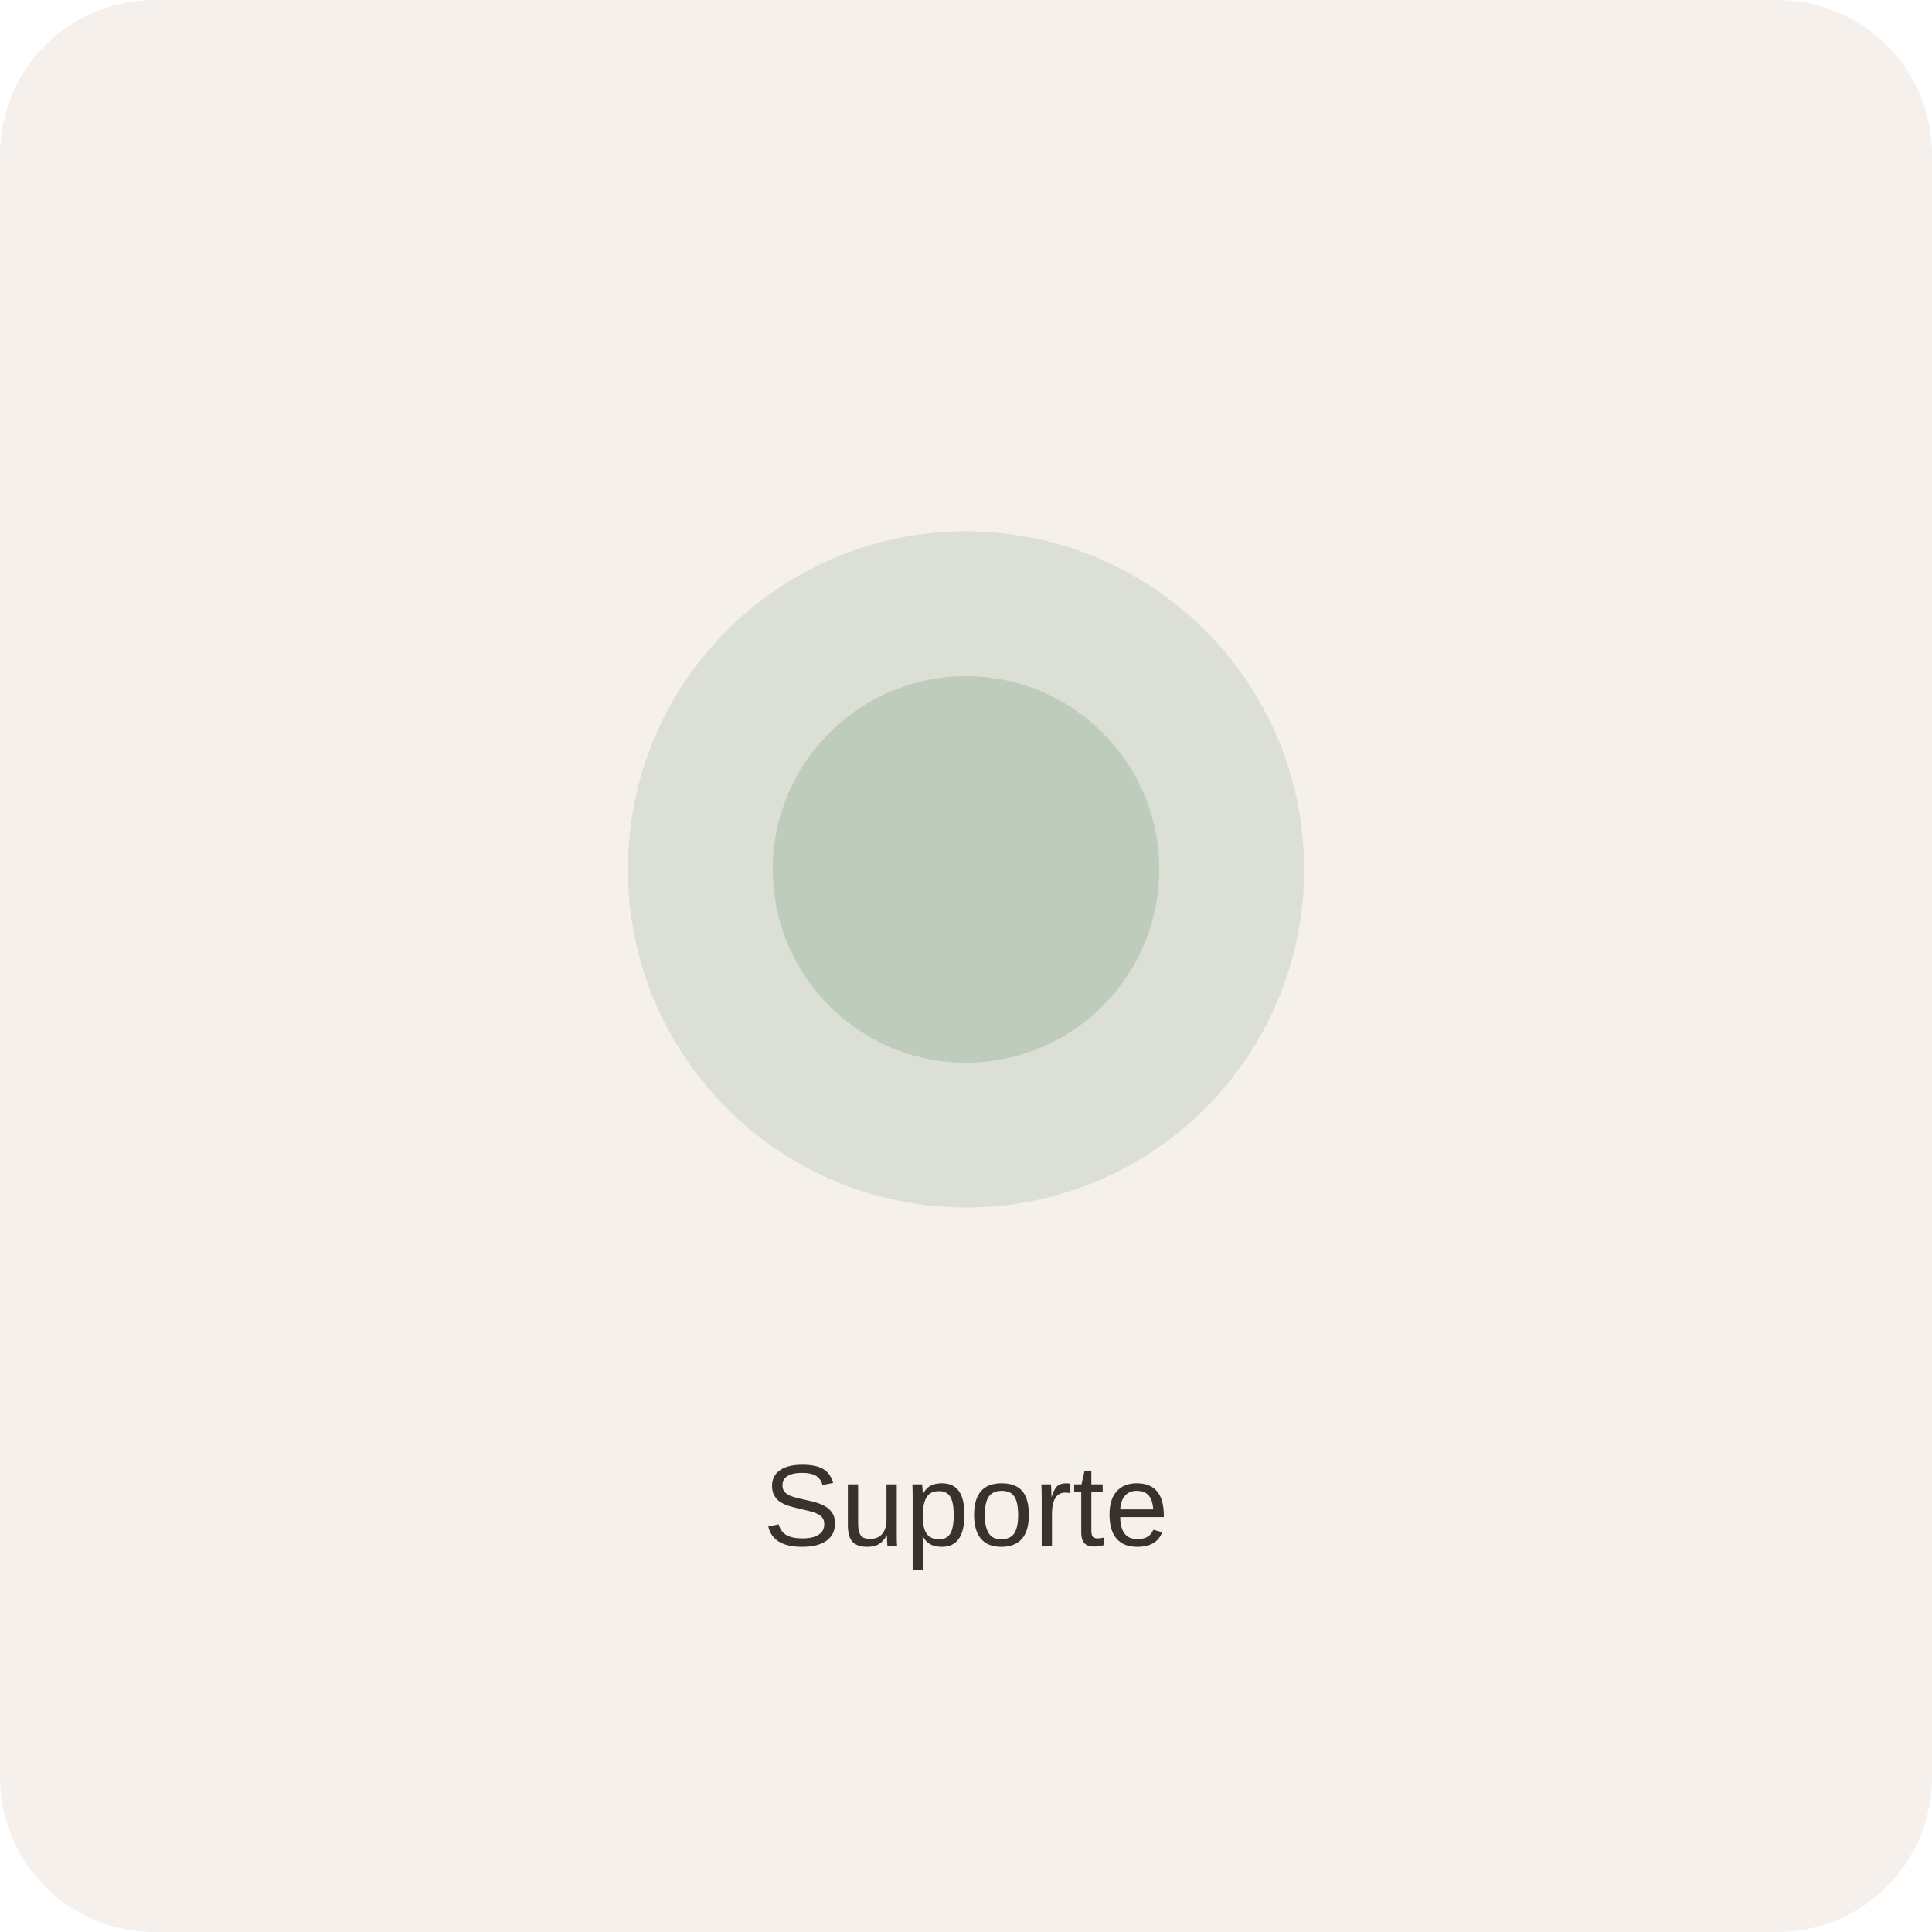
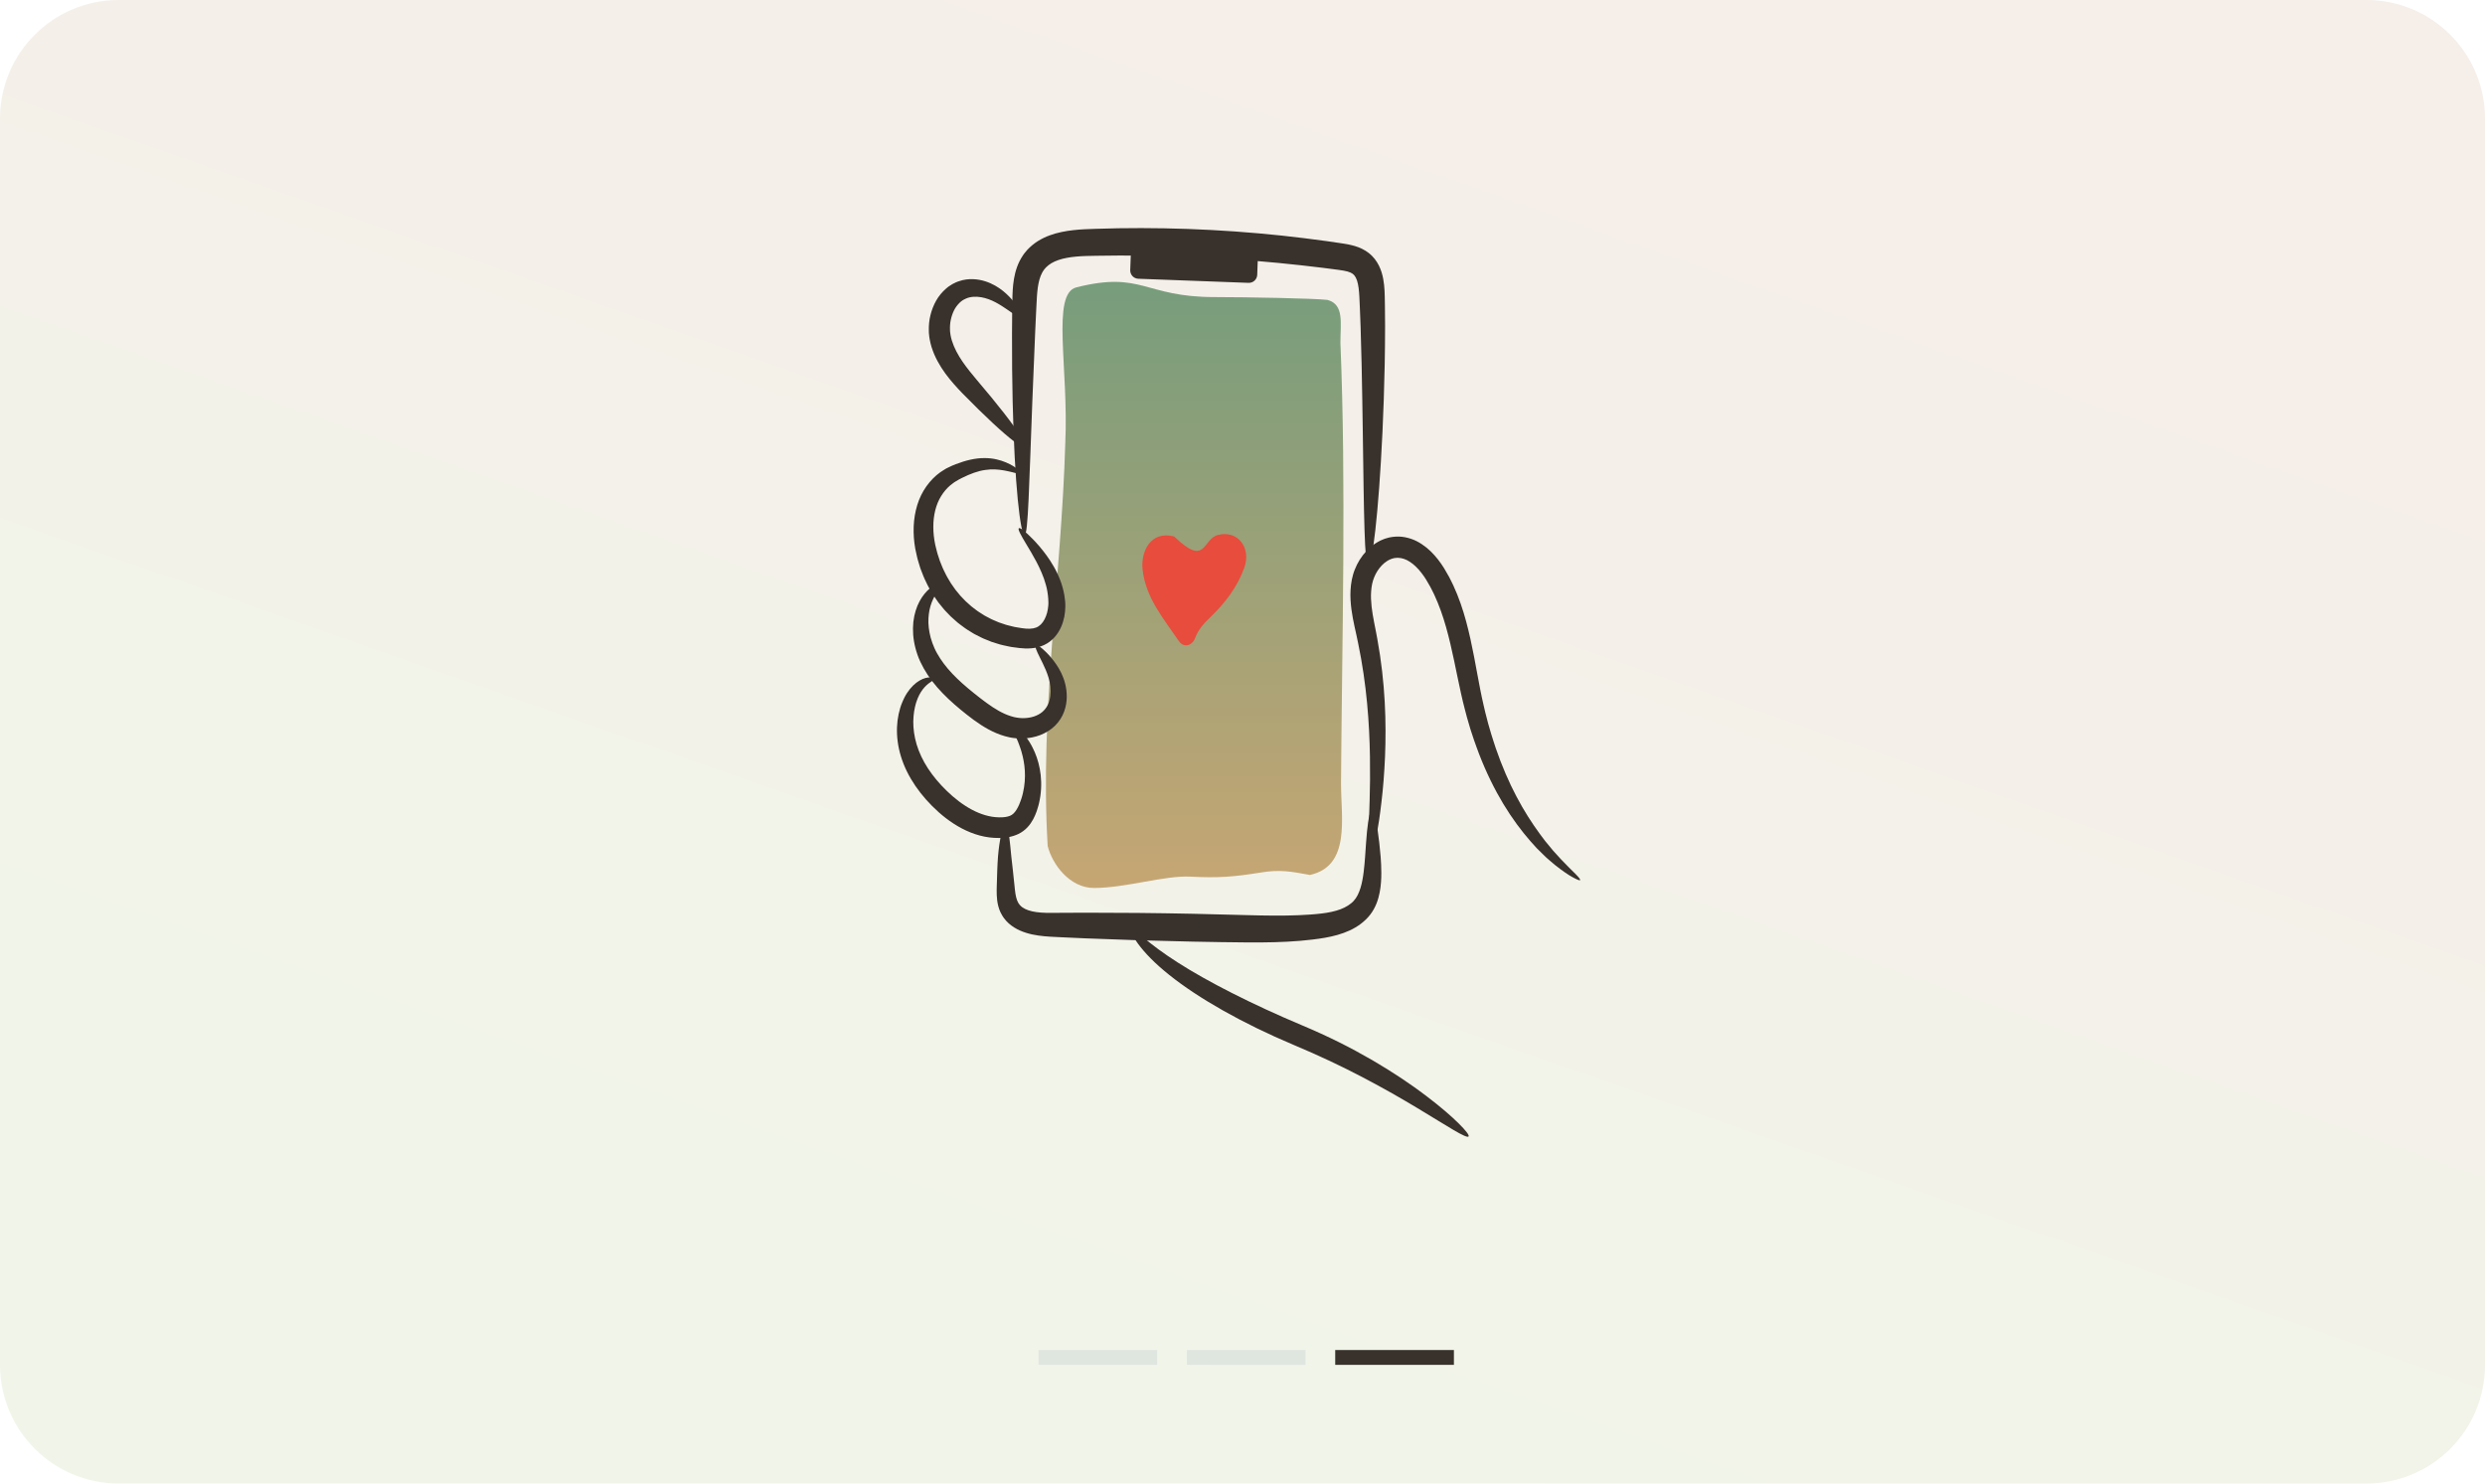
- <svg xmlns="http://www.w3.org/2000/svg" width="200" height="200" viewBox="0 0 200 200" fill="none">
-   <rect width="200" height="200" rx="16" fill="#f5f0eb" />
-   <circle cx="100" cy="90" r="35" fill="#779d7c" opacity="0.2" />
-   <circle cx="100" cy="90" r="20" fill="#779d7c" opacity="0.3" />
-   <text x="100" y="160" font-family="Arial" font-size="12" fill="#38312c" text-anchor="middle">Suporte</text>
+ <svg xmlns="http://www.w3.org/2000/svg" width="335" height="200" viewBox="0 0 335 200" fill="none">
+   <path d="M0 16C0 7.163 7.163 0 16 0H319C327.837 0 335 7.163 335 16V184C335 192.837 327.837 200 319 200H16C7.163 200 0 192.837 0 184V16Z" fill="url(#paint0_linear_10246_11502)" />
+   <path d="M180.78 105.64C180.78 110.239 182.108 116.739 176.596 117.954C174.064 117.494 172.553 117.201 170.015 117.619C166.26 118.225 164.234 118.372 160.479 118.184C157.044 117.995 151.734 119.71 147.477 119.71C144.2 119.71 141.86 116.522 141.234 114.051C140.16 95.757 143.099 77.651 143.608 59.739C144.079 49.651 141.698 39.596 145.108 38.739C153.999 36.505 154.234 40.051 163.734 40.051C167.95 40.051 177.251 40.222 178.956 40.432C181.234 41.051 180.699 43.551 180.699 46.223C181.491 65.252 180.912 86.345 180.78 105.64Z" fill="url(#paint1_linear_10246_11502)" />
+   <path d="M158.292 72.325C162.619 76.528 162.067 72.675 164.188 72.121C166.858 71.427 168.702 73.835 167.743 76.528C166.814 79.133 165.161 81.278 163.193 83.183C162.337 84.007 161.555 84.817 161.116 86.007C160.735 87.036 159.594 87.415 158.914 86.415C156.887 83.431 154.459 80.607 154.034 76.812C153.764 74.375 155.085 71.5 158.292 72.325Z" fill="#e74c3c" />
+   <path d="M184.458 76.275C184.968 76.306 185.846 69.422 186.37 58.244C186.5 55.449 186.608 52.386 186.671 49.093C186.703 47.446 186.719 45.741 186.722 43.983C186.716 43.102 186.717 42.211 186.7 41.303C186.692 40.849 186.685 40.392 186.676 39.932C186.666 39.461 186.645 38.956 186.589 38.424C186.532 37.892 186.441 37.328 186.259 36.732C186.073 36.138 185.785 35.502 185.331 34.919C185.215 34.776 185.092 34.634 184.961 34.501C184.823 34.372 184.691 34.238 184.539 34.123C184.241 33.888 183.924 33.695 183.609 33.542C182.975 33.234 182.364 33.078 181.81 32.964C181.532 32.908 181.266 32.864 181.013 32.825C180.77 32.789 180.525 32.753 180.28 32.716C179.793 32.645 179.303 32.574 178.811 32.502C177.825 32.371 176.831 32.229 175.825 32.111C171.804 31.613 167.621 31.238 163.33 31.008C159.038 30.778 154.839 30.709 150.787 30.772C149.774 30.792 148.77 30.81 147.777 30.847C147.278 30.863 146.793 30.876 146.276 30.902C145.761 30.931 145.245 30.963 144.718 31.024C144.193 31.083 143.663 31.158 143.125 31.274C142.59 31.382 142.047 31.534 141.508 31.731C140.968 31.92 140.43 32.19 139.915 32.503C139.399 32.827 138.917 33.228 138.489 33.683C138.384 33.798 138.287 33.922 138.188 34.042L138.042 34.224C137.996 34.286 137.953 34.351 137.909 34.415C137.82 34.543 137.736 34.673 137.662 34.806C137.583 34.938 137.509 35.071 137.445 35.206C137.176 35.745 136.988 36.292 136.855 36.823C136.591 37.887 136.524 38.883 136.491 39.804C136.475 40.266 136.47 40.702 136.464 41.133C136.458 41.565 136.452 41.994 136.447 42.42C136.441 43.27 136.435 44.107 136.429 44.931C136.418 48.222 136.45 51.286 136.514 54.084C136.643 59.679 136.895 64.206 137.203 67.329C137.509 70.452 137.855 72.167 138.11 72.153C138.373 72.139 138.52 70.407 138.664 67.291C138.805 64.175 138.958 59.669 139.168 54.104C139.274 51.321 139.395 48.274 139.541 45.005C139.579 44.188 139.617 43.358 139.656 42.514C139.677 42.092 139.697 41.667 139.719 41.238C139.74 40.809 139.759 40.377 139.787 39.967C139.842 39.145 139.934 38.363 140.126 37.686C140.222 37.349 140.343 37.04 140.489 36.768C140.524 36.697 140.564 36.633 140.604 36.57C140.642 36.504 140.685 36.444 140.73 36.386L140.794 36.296L140.869 36.213C140.919 36.158 140.964 36.099 141.015 36.045C141.229 35.837 141.466 35.644 141.746 35.478C142.034 35.319 142.339 35.163 142.696 35.051C143.046 34.932 143.423 34.833 143.826 34.761C144.224 34.682 144.647 34.631 145.081 34.59C145.515 34.548 145.969 34.528 146.428 34.51C146.886 34.495 147.381 34.49 147.867 34.481C148.843 34.461 149.829 34.456 150.823 34.449C154.801 34.438 158.918 34.531 163.129 34.757C167.34 34.982 171.445 35.324 175.398 35.764C176.387 35.867 177.364 35.993 178.334 36.106C178.818 36.169 179.3 36.231 179.779 36.293C180.017 36.324 180.254 36.355 180.491 36.386C180.719 36.417 180.931 36.448 181.127 36.484C181.52 36.554 181.846 36.645 182.075 36.751C182.307 36.86 182.436 36.959 182.574 37.118C182.705 37.278 182.83 37.502 182.931 37.795C183.031 38.09 183.103 38.444 183.154 38.827C183.205 39.211 183.235 39.622 183.257 40.06C183.277 40.511 183.298 40.958 183.318 41.403C183.361 42.291 183.387 43.173 183.421 44.039C183.476 45.776 183.523 47.464 183.558 49.099C183.63 52.367 183.675 55.416 183.716 58.201C183.872 69.342 183.933 76.246 184.457 76.275L184.458 76.275Z" fill="#38312c" />
+   <path d="M184.986 109.209C184.729 109.204 184.463 110.244 184.281 112.127C184.187 113.066 184.119 114.216 184.026 115.521C183.978 116.172 183.921 116.862 183.832 117.57C183.788 117.925 183.735 118.283 183.666 118.639C183.599 118.996 183.516 119.351 183.411 119.692C183.204 120.377 182.907 121.004 182.488 121.455C182.434 121.509 182.385 121.57 182.326 121.618C182.269 121.67 182.216 121.722 182.144 121.776C182.013 121.885 181.87 121.985 181.721 122.082C181.421 122.274 181.085 122.44 180.714 122.58C179.972 122.861 179.099 123.039 178.144 123.154C177.668 123.213 177.162 123.252 176.644 123.293C176.127 123.328 175.602 123.36 175.067 123.381C172.931 123.472 170.661 123.439 168.275 123.375C165.886 123.307 163.387 123.239 160.84 123.189C155.74 123.085 150.88 123.039 146.459 123.045C145.354 123.049 144.276 123.054 143.229 123.058C142.71 123.062 142.199 123.066 141.696 123.07C141.218 123.072 140.763 123.061 140.332 123.028C139.47 122.969 138.716 122.801 138.178 122.53C137.909 122.395 137.692 122.241 137.526 122.053C137.475 122.012 137.448 121.953 137.406 121.906C137.363 121.859 137.328 121.807 137.295 121.754C137.229 121.646 137.17 121.524 137.118 121.39C136.906 120.851 136.832 120.128 136.76 119.374C136.686 118.623 136.61 117.915 136.536 117.255C136.463 116.602 136.394 115.994 136.331 115.434C136.276 114.874 136.226 114.363 136.18 113.903C135.998 112.034 135.777 110.99 135.518 110.985C135.259 110.981 134.987 112.004 134.719 113.873C134.654 114.341 134.589 114.867 134.542 115.452C134.495 116.037 134.465 116.665 134.439 117.331C134.413 117.998 134.392 118.709 134.373 119.462C134.364 119.836 134.354 120.245 134.372 120.693C134.394 121.143 134.438 121.634 134.58 122.167C134.65 122.433 134.744 122.707 134.87 122.981C134.935 123.119 135.005 123.254 135.088 123.383C135.171 123.512 135.242 123.651 135.341 123.771C135.706 124.28 136.194 124.704 136.711 125.028C137.23 125.353 137.78 125.585 138.329 125.757C138.879 125.93 139.429 126.042 139.975 126.121C140.52 126.2 141.064 126.248 141.601 126.28C142.113 126.305 142.634 126.332 143.162 126.358C144.208 126.405 145.285 126.453 146.389 126.503C150.806 126.687 155.663 126.839 160.763 126.942C163.317 126.993 165.796 127.034 168.216 127.052C170.639 127.067 173.013 127.028 175.288 126.833C175.857 126.786 176.419 126.726 176.974 126.66C177.526 126.59 178.078 126.518 178.637 126.418C179.749 126.219 180.873 125.933 181.941 125.441C182.473 125.195 182.989 124.894 183.462 124.535C183.697 124.354 183.924 124.164 184.134 123.957C184.241 123.86 184.346 123.744 184.449 123.629C184.556 123.518 184.646 123.395 184.74 123.276C185.106 122.794 185.376 122.279 185.574 121.778C185.771 121.275 185.9 120.783 185.992 120.313C186.084 119.842 186.138 119.391 186.169 118.959C186.203 118.527 186.215 118.113 186.215 117.716C186.216 116.921 186.176 116.19 186.124 115.514C186.017 114.163 185.872 113.026 185.742 112.096C185.475 110.241 185.247 109.213 184.985 109.209L184.986 109.209Z" fill="#38312c" />
+   <path d="M213.012 118.648C213.069 118.567 212.849 118.281 212.386 117.816C211.912 117.364 211.238 116.677 210.388 115.794C210.182 115.567 209.964 115.327 209.736 115.075C209.621 114.95 209.504 114.822 209.384 114.691C209.271 114.553 209.155 114.412 209.037 114.268C208.8 113.982 208.553 113.684 208.296 113.374C208.054 113.051 207.803 112.717 207.544 112.37C206.523 110.971 205.45 109.316 204.437 107.389C203.423 105.463 202.467 103.27 201.636 100.846C201.537 100.541 201.436 100.234 201.335 99.924C201.235 99.614 201.125 99.305 201.037 98.985C200.944 98.667 200.85 98.346 200.756 98.023C200.709 97.862 200.662 97.7 200.615 97.537C200.573 97.373 200.53 97.208 200.488 97.043C200.402 96.712 200.316 96.379 200.229 96.043C200.141 95.708 200.073 95.365 199.992 95.023C199.916 94.68 199.833 94.337 199.76 93.987C199.689 93.635 199.617 93.282 199.545 92.926C198.977 90.07 198.514 86.981 197.648 83.773C197.213 82.172 196.668 80.543 195.929 78.943C195.748 78.542 195.536 78.151 195.338 77.752C195.118 77.362 194.9 76.976 194.663 76.583C194.167 75.793 193.592 75.026 192.871 74.329C192.514 73.98 192.116 73.653 191.675 73.364C191.237 73.075 190.755 72.818 190.225 72.641C189.699 72.464 189.136 72.348 188.567 72.336C187.997 72.335 187.414 72.392 186.881 72.571C186.813 72.591 186.744 72.609 186.679 72.632L186.485 72.709C186.358 72.763 186.226 72.81 186.104 72.871C185.862 72.997 185.618 73.121 185.401 73.274C184.951 73.563 184.563 73.91 184.212 74.278C183.52 75.021 182.997 75.865 182.644 76.77C182.459 77.218 182.332 77.694 182.233 78.167C182.15 78.623 182.089 79.08 182.067 79.528C182.012 80.428 182.078 81.293 182.181 82.118C182.398 83.768 182.803 85.255 183.079 86.66C184.264 92.322 184.607 97.576 184.682 101.987C184.717 104.195 184.696 106.198 184.638 107.958C184.622 108.839 184.575 109.658 184.555 110.414C184.524 111.171 184.496 111.862 184.47 112.483C184.411 113.727 184.386 114.698 184.388 115.359C184.394 116.022 184.444 116.377 184.543 116.391C184.641 116.404 184.782 116.076 184.962 115.435C185.146 114.796 185.35 113.842 185.581 112.606C185.687 111.987 185.804 111.299 185.918 110.542C186.02 109.785 186.146 108.963 186.239 108.074C186.451 106.299 186.617 104.267 186.713 102.012C186.898 97.508 186.764 92.081 185.676 86.15C185.416 84.655 185.061 83.206 184.904 81.787C184.829 81.079 184.79 80.379 184.843 79.705C184.864 79.366 184.916 79.038 184.978 78.712C185.049 78.409 185.129 78.109 185.256 77.817C185.491 77.228 185.847 76.679 186.272 76.231C186.487 76.011 186.716 75.809 186.961 75.658C187.08 75.571 187.208 75.515 187.331 75.447C187.394 75.415 187.458 75.397 187.521 75.37L187.616 75.331C187.647 75.319 187.68 75.314 187.712 75.304L187.903 75.25C187.968 75.242 188.032 75.232 188.097 75.221C188.161 75.205 188.226 75.207 188.291 75.205C188.356 75.205 188.42 75.193 188.486 75.199C188.754 75.205 189.019 75.263 189.289 75.353C189.558 75.44 189.828 75.584 190.094 75.76C190.361 75.936 190.624 76.148 190.875 76.394C191.379 76.88 191.834 77.473 192.232 78.105C192.429 78.432 192.624 78.776 192.817 79.111C192.99 79.46 193.179 79.799 193.341 80.153C194.001 81.562 194.513 83.036 194.937 84.527C195.785 87.513 196.303 90.553 196.955 93.469C197.039 93.834 197.122 94.197 197.205 94.558C197.29 94.918 197.387 95.277 197.476 95.633C197.57 95.988 197.652 96.344 197.755 96.692C197.856 97.04 197.957 97.385 198.057 97.728C198.107 97.9 198.157 98.07 198.207 98.241C198.262 98.409 198.317 98.578 198.371 98.745C198.482 99.08 198.591 99.412 198.7 99.741C198.804 100.072 198.93 100.392 199.047 100.713C199.166 101.033 199.284 101.351 199.4 101.665C200.37 104.171 201.485 106.426 202.667 108.385C203.849 110.346 205.099 112.008 206.292 113.376C206.596 113.714 206.89 114.039 207.172 114.352C207.473 114.648 207.762 114.933 208.04 115.206C208.179 115.341 208.315 115.473 208.448 115.603C208.588 115.725 208.725 115.844 208.859 115.96C209.129 116.189 209.385 116.407 209.628 116.614C210.629 117.403 211.44 117.966 212.037 118.277C212.624 118.601 212.956 118.729 213.013 118.648L213.012 118.648Z" fill="#38312c" />
+   <path d="M138.11 60.2C138.402 59.932 137.314 58.213 135.317 55.649C134.323 54.37 133.086 52.87 131.709 51.253C131.03 50.448 130.349 49.617 129.743 48.734C129.145 47.851 128.631 46.916 128.325 45.929C128.29 45.805 128.256 45.682 128.222 45.559C128.188 45.436 128.175 45.325 128.148 45.209C128.118 45.096 128.114 44.975 128.097 44.859C128.091 44.8 128.081 44.742 128.076 44.683L128.07 44.505C128.051 44.032 128.078 43.554 128.178 43.105C128.274 42.655 128.421 42.23 128.608 41.849C128.795 41.466 129.039 41.147 129.3 40.88L129.399 40.781L129.448 40.731L129.502 40.691C129.574 40.637 129.645 40.581 129.714 40.523C129.868 40.438 130.011 40.332 130.174 40.273C130.487 40.123 130.833 40.043 131.189 40.015C131.903 39.954 132.645 40.109 133.296 40.347C133.945 40.583 134.533 40.92 135.044 41.242C135.555 41.567 135.996 41.884 136.37 42.137C137.115 42.65 137.595 42.897 137.74 42.758C137.881 42.623 137.688 42.128 137.163 41.349C136.897 40.962 136.547 40.501 136.068 40.005C135.586 39.512 134.983 38.974 134.168 38.513C133.361 38.062 132.363 37.677 131.165 37.634C130.571 37.612 129.927 37.684 129.295 37.906C128.972 38 128.671 38.159 128.363 38.315C128.218 38.407 128.073 38.501 127.929 38.598L127.82 38.672L127.72 38.754L127.52 38.921C126.996 39.377 126.543 39.926 126.201 40.533C125.859 41.14 125.604 41.795 125.435 42.479C125.262 43.163 125.196 43.879 125.214 44.607L125.222 44.88C125.228 44.972 125.24 45.064 125.249 45.156C125.271 45.339 125.282 45.524 125.323 45.708C125.36 45.89 125.39 46.083 125.437 46.257C125.484 46.43 125.532 46.603 125.58 46.777C126.009 48.156 126.707 49.341 127.446 50.36C128.194 51.376 128.989 52.244 129.746 53.027C131.255 54.573 132.629 55.912 133.82 57.022C136.2 59.234 137.818 60.468 138.11 60.2Z" fill="#38312c" />
+   <path d="M137.345 71.212C137.187 71.34 137.587 72.097 138.362 73.377C138.746 74.018 139.223 74.792 139.704 75.704C139.94 76.162 140.19 76.649 140.408 77.176C140.638 77.7 140.834 78.262 140.997 78.854C141.035 79.002 141.074 79.152 141.113 79.303C141.141 79.455 141.17 79.609 141.2 79.765C141.235 79.919 141.247 80.078 141.268 80.237C141.287 80.395 141.311 80.555 141.313 80.717C141.319 80.878 141.333 81.045 141.334 81.203C141.333 81.281 141.332 81.359 141.331 81.437C141.326 81.515 141.32 81.594 141.315 81.673C141.288 81.987 141.236 82.304 141.156 82.612C140.991 83.225 140.703 83.801 140.318 84.18C140.127 84.371 139.915 84.51 139.681 84.601C139.451 84.695 139.171 84.747 138.841 84.76C138.511 84.77 138.145 84.749 137.737 84.682C137.532 84.648 137.326 84.613 137.119 84.579C137.016 84.562 136.912 84.545 136.808 84.528C136.704 84.512 136.603 84.479 136.5 84.455C136.092 84.347 135.671 84.267 135.269 84.112C135.065 84.044 134.861 83.976 134.655 83.907C134.457 83.822 134.257 83.736 134.056 83.65C133.648 83.494 133.269 83.267 132.875 83.065L132.728 82.988C132.68 82.96 132.634 82.928 132.587 82.898L132.306 82.718C132.12 82.594 131.923 82.486 131.743 82.351C131.564 82.215 131.384 82.079 131.204 81.942C131.115 81.871 131.018 81.811 130.936 81.732L130.681 81.504C130.512 81.351 130.336 81.204 130.17 81.046C130.011 80.88 129.851 80.713 129.691 80.546C129.611 80.462 129.528 80.382 129.452 80.295L129.233 80.027C129.086 79.849 128.941 79.671 128.795 79.495C128.664 79.306 128.533 79.119 128.402 78.932L128.205 78.653C128.143 78.558 128.089 78.458 128.03 78.361C127.914 78.166 127.798 77.972 127.683 77.778C127.569 77.584 127.48 77.376 127.377 77.177L127.226 76.877C127.175 76.778 127.126 76.678 127.087 76.573C127.003 76.366 126.919 76.161 126.835 75.956C126.794 75.854 126.749 75.753 126.71 75.649L126.609 75.335C126.54 75.126 126.471 74.918 126.404 74.711C126.333 74.505 126.294 74.29 126.237 74.081C126.185 73.871 126.132 73.662 126.08 73.454C125.907 72.633 125.821 71.818 125.82 71.031C125.817 69.458 126.173 67.995 126.875 66.875C127.223 66.314 127.637 65.823 128.109 65.424C128.226 65.323 128.355 65.238 128.475 65.144C128.536 65.099 128.595 65.049 128.658 65.008C128.723 64.969 128.788 64.93 128.853 64.891C128.985 64.814 129.102 64.734 129.244 64.658C129.389 64.582 129.533 64.508 129.674 64.434C130.811 63.866 131.857 63.487 132.805 63.358C133.753 63.208 134.598 63.292 135.297 63.411C135.648 63.465 135.958 63.549 136.234 63.605C136.505 63.681 136.743 63.73 136.936 63.778C137.321 63.873 137.553 63.884 137.601 63.798C137.649 63.711 137.511 63.53 137.194 63.259C137.035 63.124 136.82 62.985 136.565 62.817C136.3 62.669 135.993 62.491 135.619 62.34C134.883 62.03 133.889 61.743 132.697 61.756C131.505 61.746 130.18 62.064 128.856 62.575C128.692 62.642 128.526 62.709 128.358 62.777C128.188 62.848 128.004 62.944 127.825 63.03C127.735 63.075 127.644 63.12 127.552 63.165C127.463 63.213 127.377 63.271 127.288 63.325C127.114 63.437 126.931 63.541 126.758 63.666C126.064 64.162 125.427 64.805 124.893 65.556C124.361 66.307 123.932 67.168 123.655 68.088C123.372 69.008 123.215 69.98 123.174 70.971C123.134 71.962 123.207 72.973 123.388 73.981C123.441 74.227 123.495 74.474 123.55 74.722C123.609 74.969 123.651 75.221 123.727 75.467C123.801 75.713 123.875 75.961 123.95 76.21C123.988 76.334 124.026 76.459 124.064 76.584C124.107 76.707 124.157 76.828 124.203 76.951C124.298 77.197 124.394 77.443 124.49 77.69C124.535 77.815 124.591 77.935 124.65 78.055L124.823 78.418C124.942 78.658 125.049 78.906 125.181 79.141C125.317 79.376 125.453 79.611 125.59 79.847C125.66 79.965 125.725 80.085 125.799 80.2L126.033 80.54C126.19 80.766 126.347 80.994 126.505 81.222C126.681 81.437 126.856 81.654 127.033 81.871L127.299 82.196C127.391 82.302 127.492 82.4 127.589 82.503C127.784 82.706 127.979 82.908 128.174 83.11C128.377 83.303 128.591 83.483 128.799 83.669L129.112 83.944C129.215 84.038 129.332 84.114 129.441 84.199C129.664 84.364 129.885 84.528 130.106 84.692C130.328 84.855 130.569 84.988 130.798 85.136L131.146 85.35C131.204 85.385 131.261 85.422 131.32 85.456L131.501 85.549C131.984 85.792 132.454 86.054 132.954 86.238C133.201 86.338 133.446 86.439 133.691 86.534C133.942 86.612 134.192 86.69 134.44 86.768C134.934 86.938 135.442 87.028 135.938 87.14C136.062 87.164 136.185 87.199 136.31 87.214C136.435 87.231 136.56 87.248 136.684 87.265C136.933 87.297 137.18 87.33 137.426 87.362C137.92 87.422 138.458 87.444 139.015 87.4C139.572 87.356 140.168 87.232 140.729 86.968C141.29 86.713 141.782 86.334 142.163 85.906C142.546 85.478 142.828 85.008 143.038 84.539C143.247 84.069 143.388 83.597 143.481 83.132C143.569 82.667 143.61 82.21 143.615 81.762C143.614 81.65 143.613 81.538 143.612 81.427C143.605 81.317 143.599 81.207 143.592 81.097C143.573 80.882 143.542 80.68 143.517 80.475C143.495 80.27 143.451 80.073 143.41 79.876C143.368 79.681 143.333 79.486 143.275 79.3C143.222 79.114 143.169 78.929 143.116 78.747C143.053 78.57 142.99 78.394 142.928 78.221C142.666 77.537 142.367 76.914 142.043 76.359C141.728 75.797 141.388 75.303 141.065 74.85C140.41 73.951 139.781 73.248 139.249 72.696C138.18 71.597 137.496 71.091 137.345 71.212L137.345 71.212Z" fill="#38312c" />
+   <path d="M139.633 86.981C139.472 87.103 139.703 87.688 140.184 88.64C140.421 89.117 140.714 89.687 140.99 90.347C141.263 91.007 141.519 91.757 141.602 92.567C141.687 93.376 141.614 94.277 141.252 95.021C141.075 95.394 140.824 95.711 140.511 95.981C140.194 96.249 139.795 96.458 139.344 96.605C138.89 96.749 138.381 96.817 137.858 96.816C137.597 96.805 137.331 96.793 137.07 96.743C136.937 96.727 136.809 96.691 136.678 96.665C136.544 96.628 136.406 96.596 136.271 96.549C135.177 96.212 134.076 95.551 132.961 94.734C132.404 94.328 131.842 93.884 131.301 93.452C130.761 93.019 130.243 92.587 129.755 92.15C128.778 91.276 127.916 90.385 127.229 89.461C126.885 89.001 126.58 88.532 126.319 88.066C126.058 87.608 125.857 87.131 125.685 86.663C125.344 85.724 125.187 84.795 125.156 83.952C125.136 83.108 125.246 82.346 125.437 81.7C125.629 81.053 125.898 80.522 126.152 80.09C126.407 79.659 126.644 79.33 126.793 79.084C126.943 78.84 127.008 78.677 126.948 78.596C126.891 78.517 126.711 78.524 126.424 78.638C126.139 78.754 125.745 78.978 125.302 79.365C124.861 79.749 124.366 80.31 123.96 81.07C123.554 81.829 123.247 82.781 123.127 83.857C123.017 84.931 123.086 86.126 123.405 87.349C123.565 87.96 123.772 88.584 124.061 89.198C124.343 89.805 124.678 90.401 125.062 90.981C125.829 92.145 126.792 93.22 127.848 94.219C128.377 94.719 128.93 95.2 129.497 95.668C130.067 96.135 130.638 96.594 131.266 97.053C131.89 97.51 132.547 97.944 133.246 98.325C133.945 98.704 134.69 99.027 135.471 99.247C135.665 99.306 135.864 99.348 136.062 99.395C136.267 99.432 136.471 99.477 136.676 99.497C137.085 99.555 137.494 99.564 137.897 99.558C138.703 99.527 139.495 99.382 140.238 99.096C140.978 98.806 141.673 98.383 142.235 97.827C142.795 97.269 143.215 96.597 143.457 95.921C143.702 95.243 143.806 94.57 143.808 93.944C143.813 93.316 143.731 92.73 143.599 92.193C143.468 91.658 143.275 91.159 143.067 90.73C142.858 90.298 142.629 89.915 142.399 89.576C141.938 88.897 141.481 88.383 141.092 87.987C140.307 87.202 139.789 86.864 139.633 86.981L139.633 86.981Z" fill="#38312c" />
+   <path d="M136.423 97.843C136.35 97.911 136.383 98.097 136.504 98.379C136.535 98.449 136.57 98.526 136.611 98.608C136.649 98.692 136.69 98.784 136.734 98.884C136.825 99.081 136.939 99.297 137.043 99.554C137.098 99.679 137.157 99.811 137.218 99.949C137.272 100.09 137.329 100.238 137.388 100.392C137.453 100.543 137.504 100.707 137.559 100.876C137.612 101.046 137.679 101.216 137.722 101.402C137.933 102.13 138.103 102.975 138.157 103.909C138.211 104.842 138.147 105.864 137.903 106.904C137.853 107.167 137.763 107.423 137.686 107.686C137.652 107.819 137.593 107.944 137.546 108.074C137.495 108.203 137.451 108.336 137.396 108.462C137.178 108.966 136.91 109.413 136.616 109.683C136.466 109.821 136.333 109.906 136.155 109.982C135.976 110.057 135.754 110.114 135.498 110.149C135.37 110.167 135.233 110.179 135.091 110.186C134.945 110.187 134.797 110.188 134.65 110.189C134.353 110.179 134.053 110.156 133.751 110.107C132.541 109.919 131.298 109.39 130.118 108.625C128.936 107.861 127.874 106.91 126.929 105.906C125.994 104.903 125.206 103.85 124.606 102.777C124.004 101.701 123.593 100.617 123.363 99.56C123.132 98.504 123.072 97.487 123.153 96.573C123.194 96.117 123.255 95.681 123.355 95.278C123.375 95.176 123.406 95.079 123.431 94.981C123.459 94.885 123.482 94.784 123.512 94.696C123.568 94.515 123.63 94.34 123.699 94.176C123.972 93.515 124.315 92.994 124.652 92.63C125.323 91.892 125.956 91.739 125.935 91.52C125.931 91.471 125.887 91.427 125.8 91.391C125.713 91.353 125.583 91.321 125.41 91.32C125.069 91.311 124.539 91.406 123.967 91.746C123.391 92.078 122.794 92.64 122.287 93.411C122.159 93.603 122.041 93.811 121.928 94.031C121.868 94.141 121.822 94.251 121.769 94.365C121.718 94.478 121.663 94.592 121.619 94.712C121.421 95.185 121.268 95.706 121.146 96.262C120.903 97.374 120.843 98.635 121.015 99.958C121.184 101.282 121.605 102.671 122.26 104.001C122.914 105.335 123.8 106.615 124.848 107.799C125.894 108.97 127.11 110.098 128.559 111.037C130.003 111.972 131.638 112.671 133.359 112.893C133.787 112.95 134.219 112.972 134.647 112.97C134.861 112.962 135.073 112.957 135.287 112.942C135.502 112.923 135.721 112.896 135.943 112.856C136.387 112.776 136.849 112.644 137.3 112.425C137.752 112.208 138.183 111.883 138.507 111.535C138.836 111.185 139.084 110.812 139.282 110.447C139.479 110.082 139.628 109.723 139.75 109.376C139.812 109.203 139.858 109.03 139.911 108.859C139.959 108.688 140.02 108.521 140.052 108.348C140.126 108.006 140.208 107.672 140.246 107.337C140.438 106.003 140.378 104.75 140.171 103.649C139.965 102.545 139.612 101.592 139.215 100.809C139.126 100.609 139.012 100.429 138.912 100.252C138.81 100.076 138.713 99.907 138.601 99.756C138.494 99.603 138.391 99.458 138.293 99.319C138.187 99.185 138.081 99.063 137.982 98.947C137.79 98.711 137.589 98.525 137.415 98.368C137.328 98.29 137.249 98.217 137.17 98.157C137.089 98.098 137.015 98.047 136.946 98.003C136.671 97.829 136.496 97.775 136.423 97.843L136.423 97.843Z" fill="#38312c" />
+   <path d="M197.977 153.211C198.099 153.059 197.634 152.437 196.655 151.465C195.678 150.492 194.173 149.186 192.211 147.7C190.251 146.212 187.817 144.566 184.999 142.924C183.587 142.109 182.085 141.286 180.494 140.496C178.906 139.707 177.225 138.94 175.499 138.215C168.738 135.37 162.811 132.344 158.804 129.778C157.802 129.137 156.914 128.53 156.156 127.971C155.397 127.414 154.766 126.906 154.248 126.485C153.228 125.636 152.672 125.117 152.501 125.236C152.345 125.34 152.603 126.1 153.431 127.249C153.849 127.815 154.405 128.477 155.105 129.185C155.804 129.895 156.648 130.649 157.62 131.428C159.564 132.985 162.028 134.621 164.869 136.225C167.711 137.829 170.924 139.406 174.386 140.863C176.081 141.575 177.705 142.295 179.267 143.029C180.828 143.761 182.313 144.511 183.72 145.241C186.53 146.713 189.011 148.139 191.075 149.383C193.139 150.625 194.8 151.661 195.974 152.352C197.149 153.041 197.851 153.368 197.977 153.211L197.977 153.211Z" fill="#38312c" />
+   <path d="M168.496 33.367L153.625 32.813C153.005 32.79 152.483 33.274 152.46 33.895L152.366 36.413C152.343 37.033 152.828 37.555 153.448 37.578L168.319 38.132C168.94 38.155 169.461 37.67 169.484 37.05L169.578 34.532C169.601 33.912 169.117 33.39 168.496 33.367Z" fill="#38312c" />
+   <rect x="140" y="182" width="16" height="2" fill="#dfe6e0" />
+   <rect x="160" y="182" width="16" height="2" fill="#dfe6e0" />
+   <rect x="180" y="182" width="16" height="2" fill="#38312c" />
+   <defs>
+     <linearGradient id="paint0_linear_10246_11502" x1="167.5" y1="2.86586e-06" x2="105.009" y2="178.07" gradientUnits="userSpaceOnUse">
+       <stop stop-color="#f5eee9" />
+       <stop offset="1" stop-color="#f1f5e9" />
+     </linearGradient>
+     <linearGradient id="paint1_linear_10246_11502" x1="161.054" y1="38" x2="161.054" y2="119.71" gradientUnits="userSpaceOnUse">
+       <stop stop-color="#779d7c" />
+       <stop offset="1" stop-color="#c6a673" />
+     </linearGradient>
+   </defs>
</svg>
